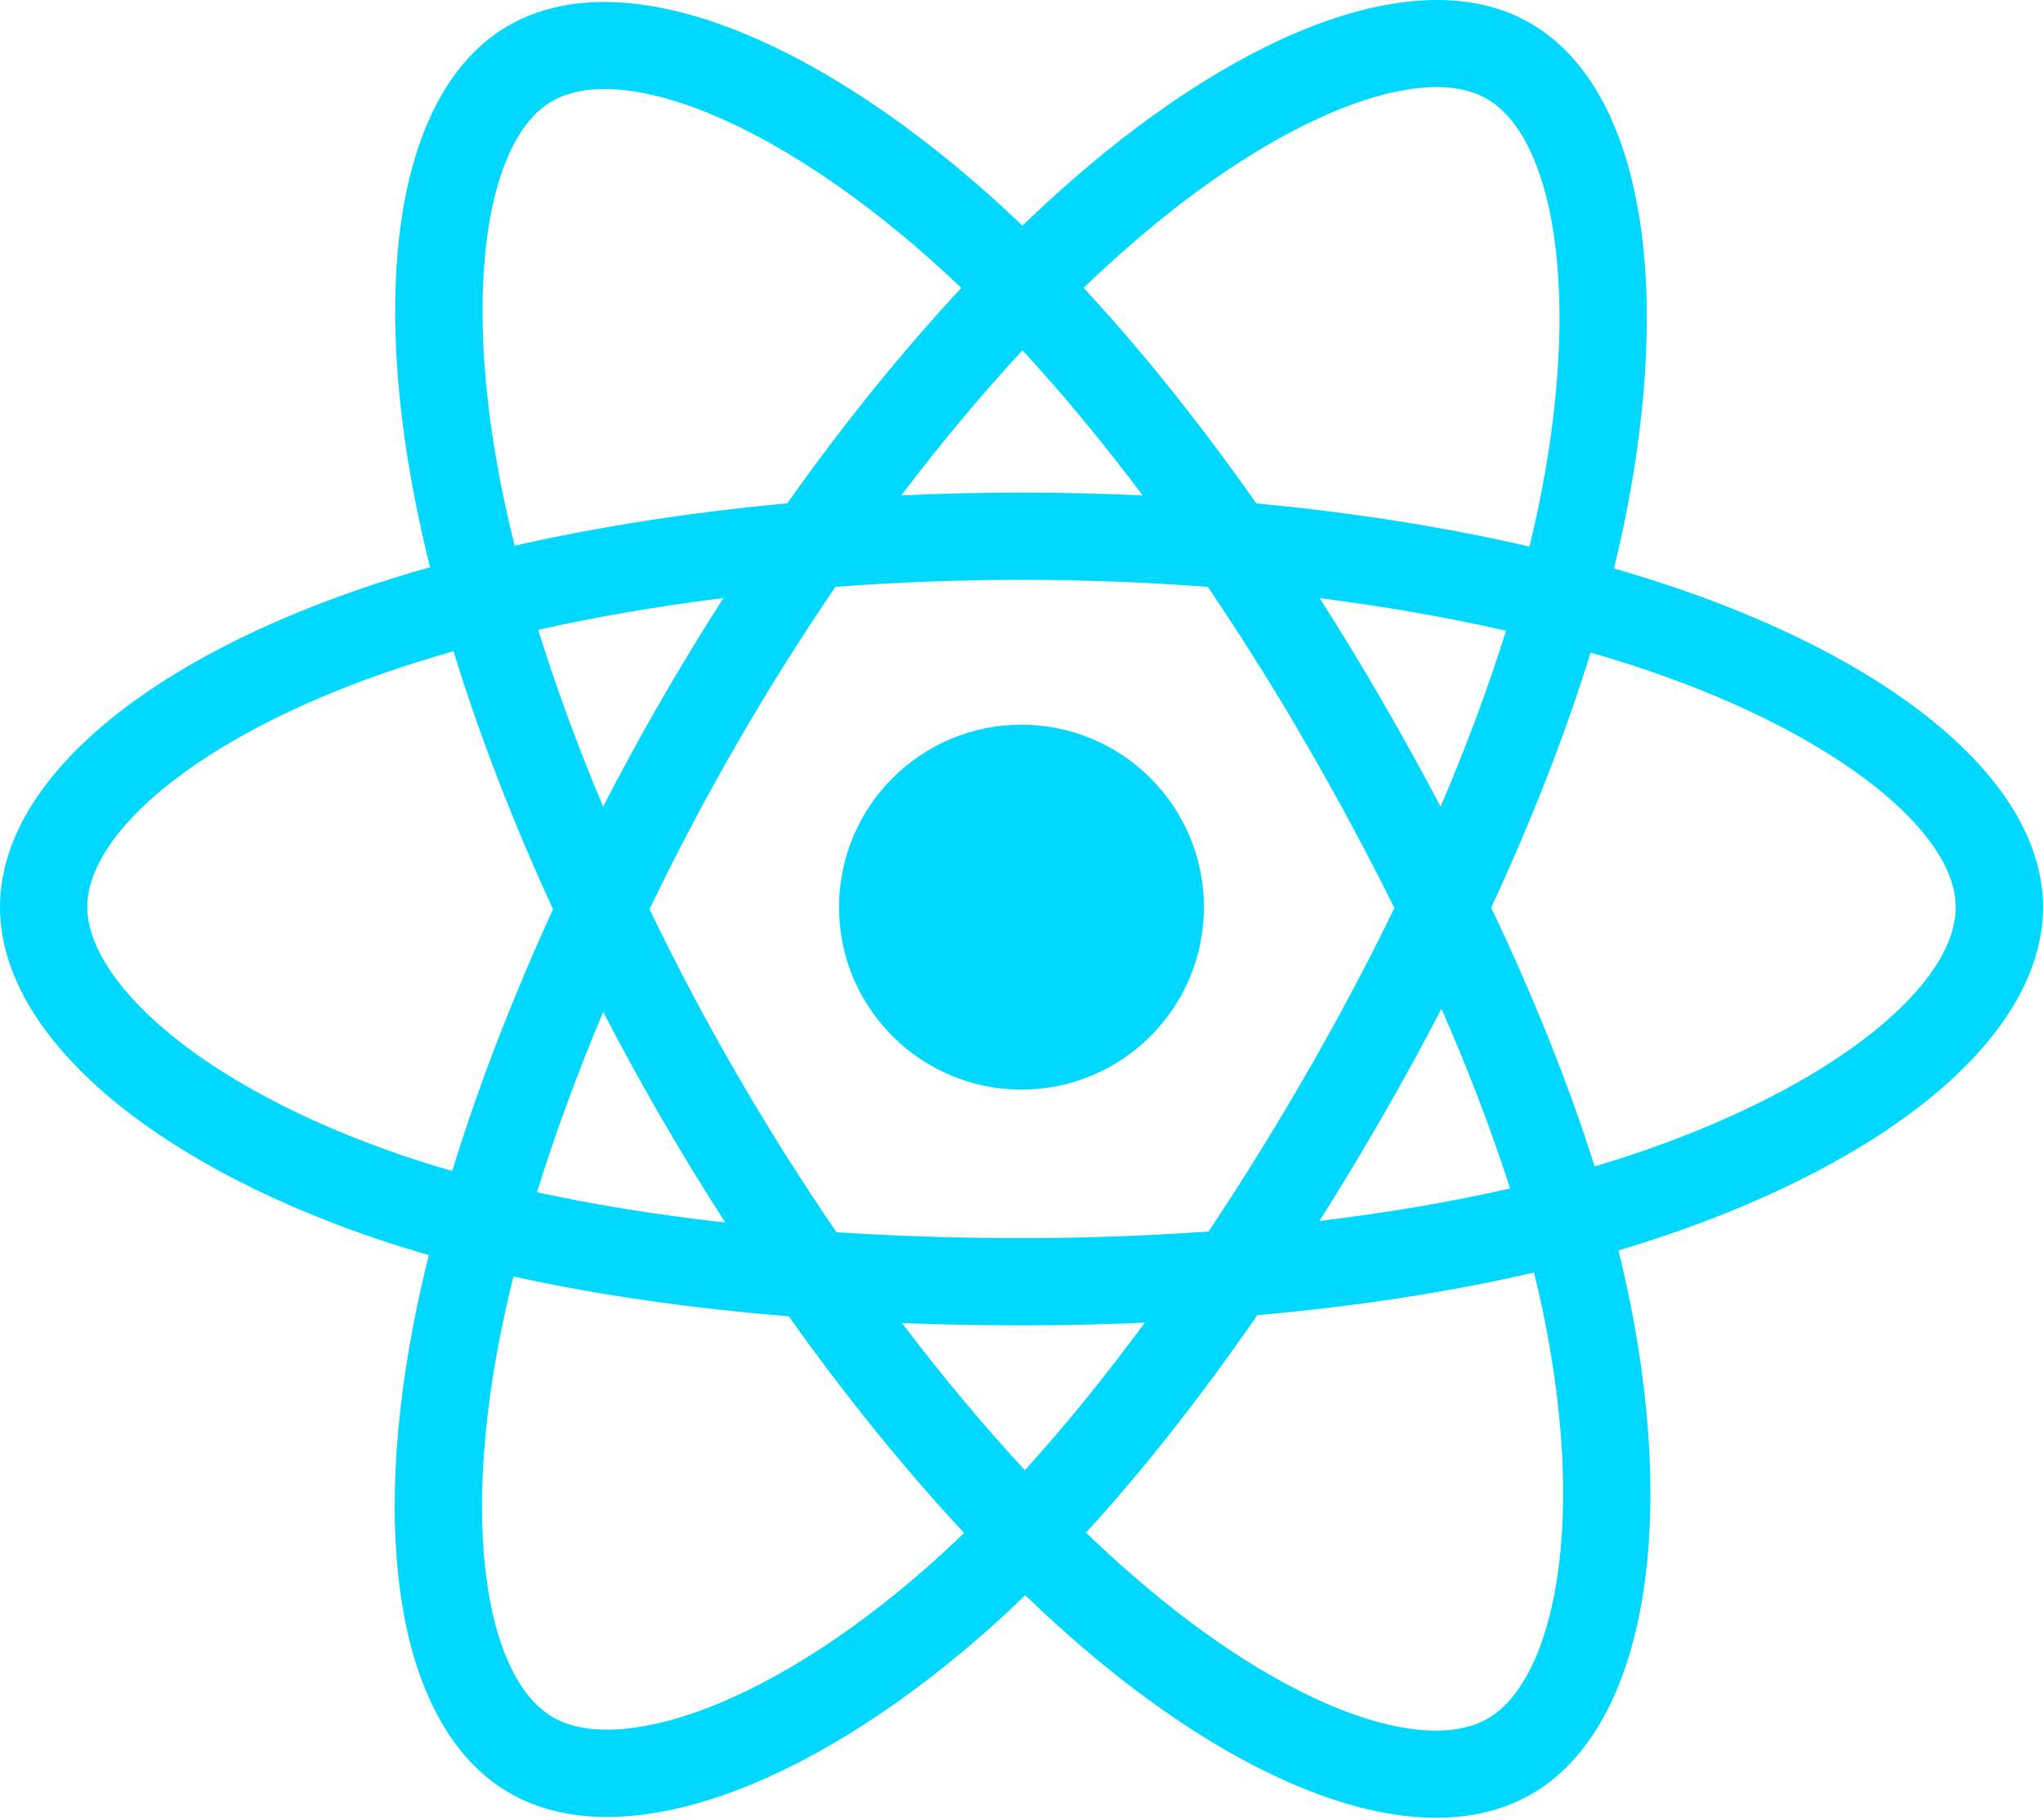
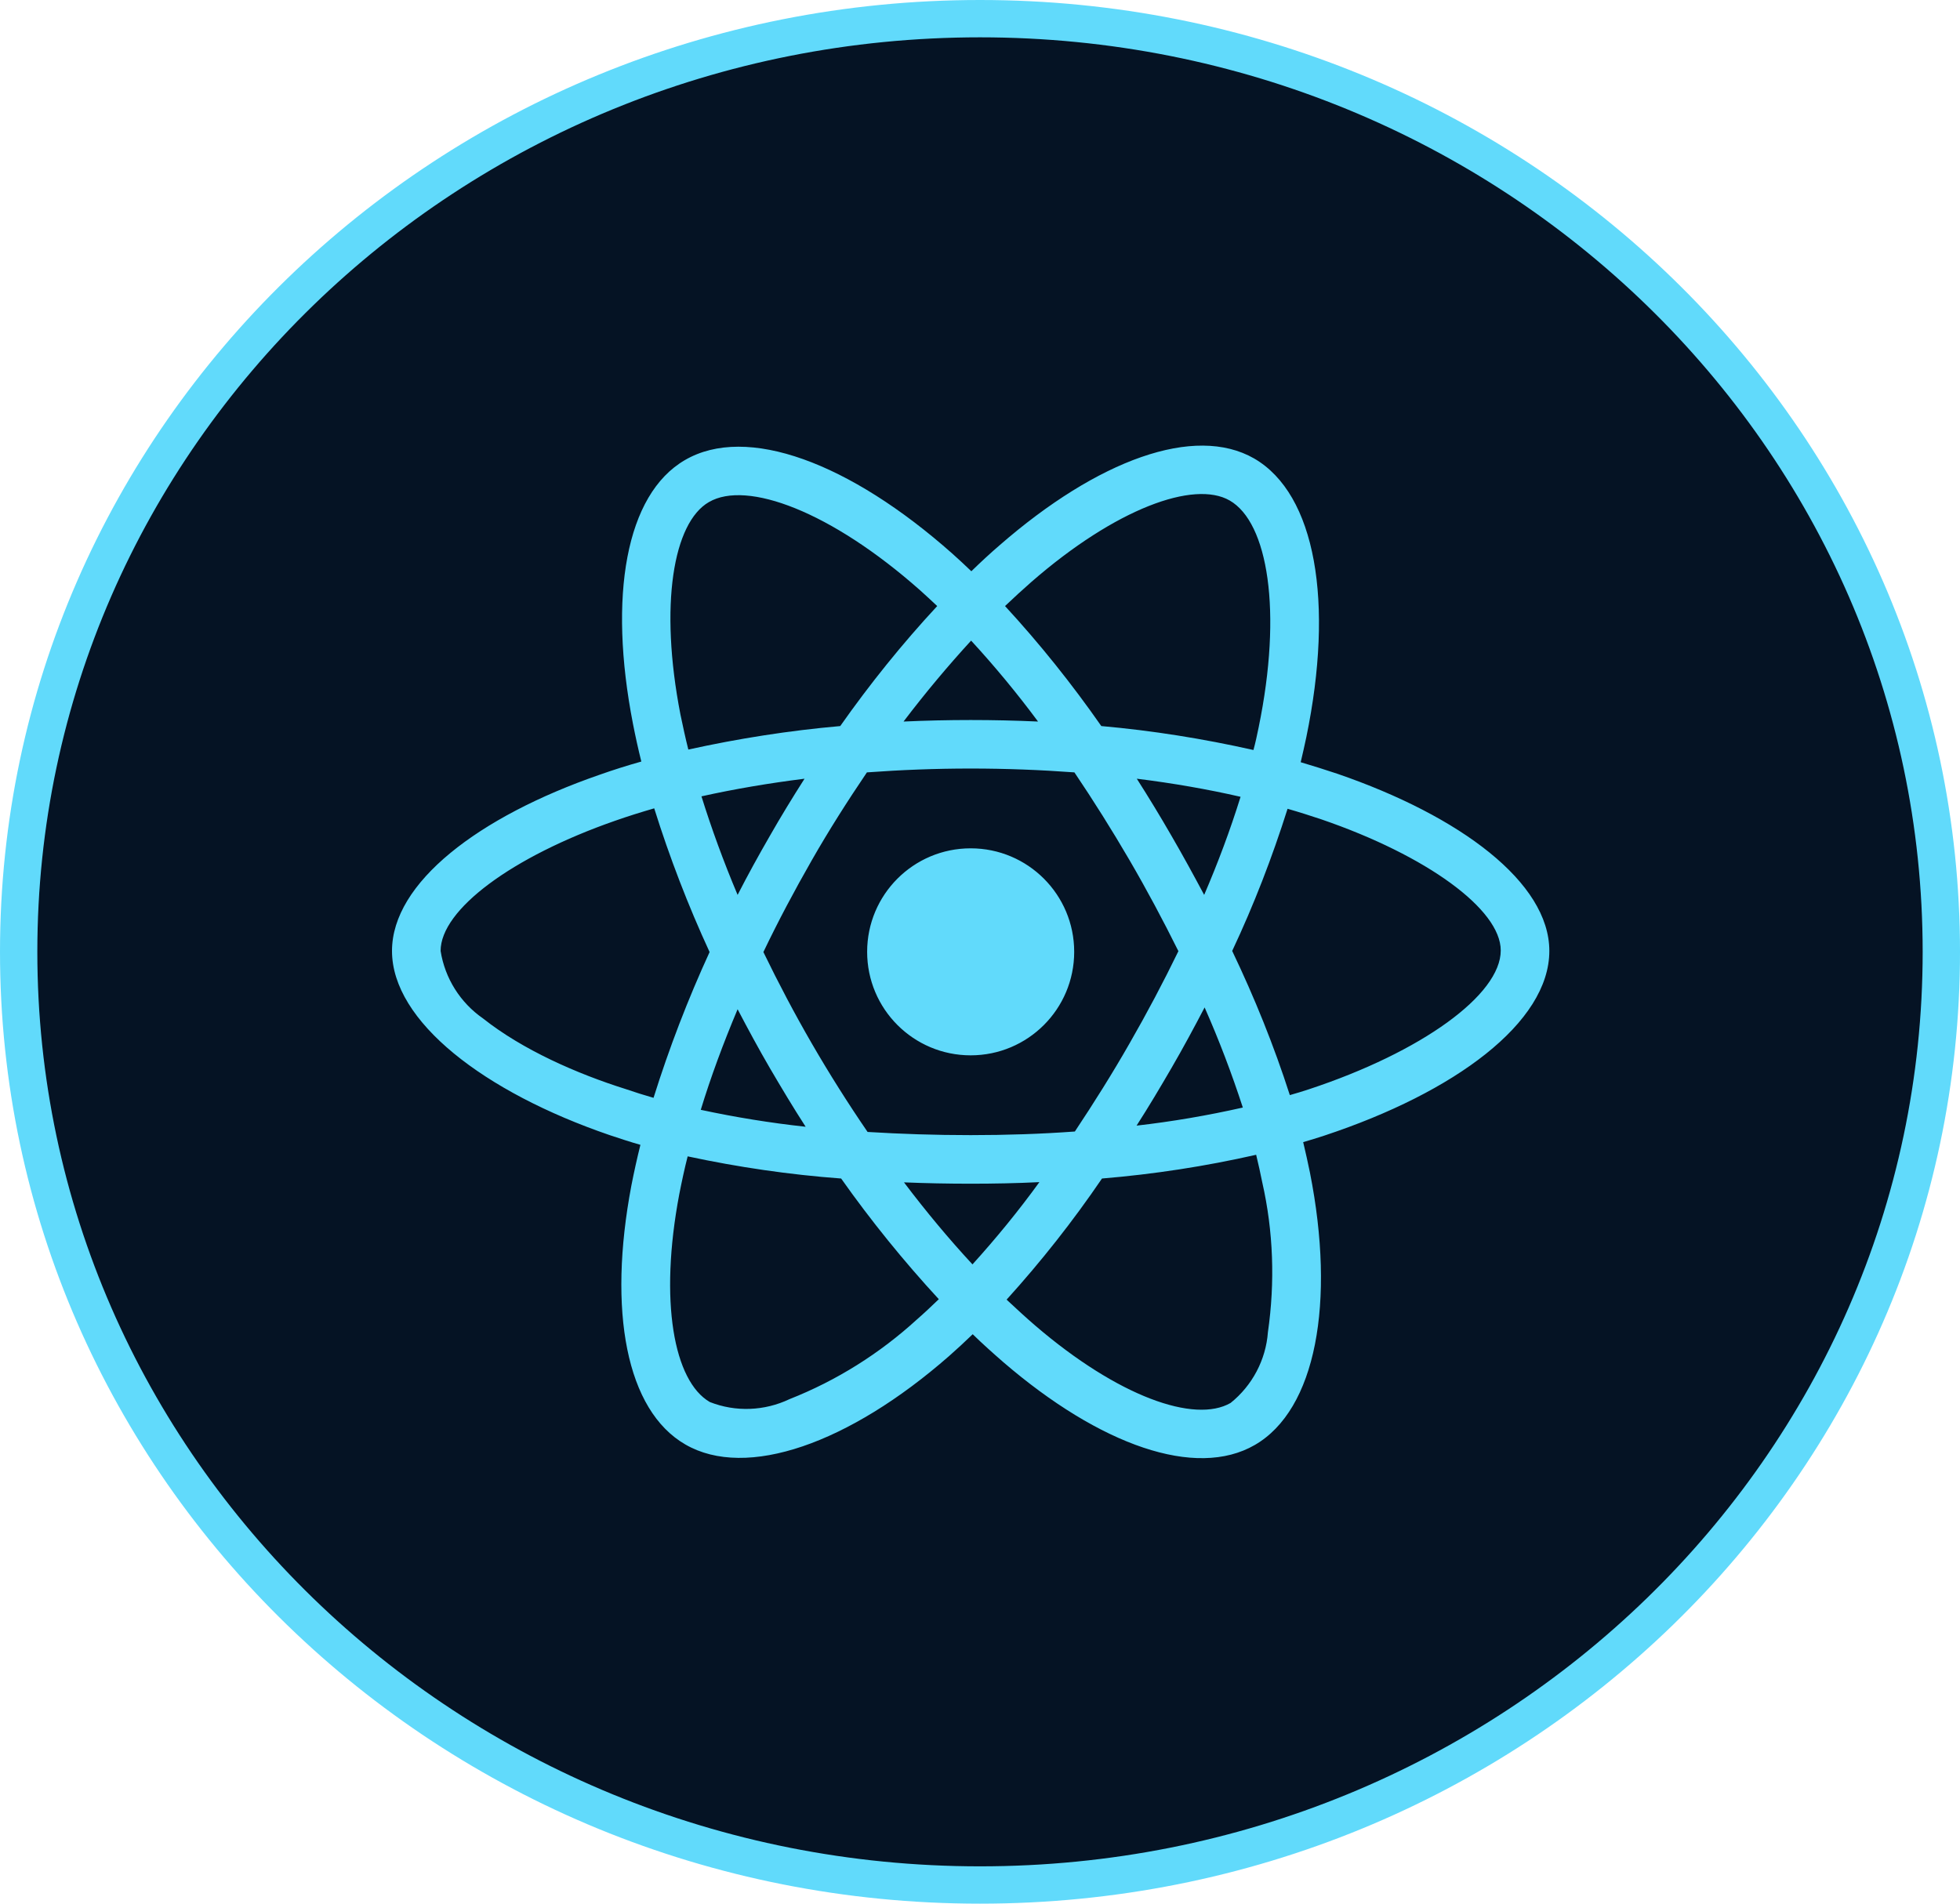
- <svg xmlns="http://www.w3.org/2000/svg" aria-hidden="true" role="img" class="iconify iconify--logos" width="35.93" height="32" preserveAspectRatio="xMidYMid meet" viewBox="0 0 256 228">
-   <path fill="#00D8FF" d="M210.483 73.824a171.49 171.49 0 0 0-8.24-2.597c.465-1.9.893-3.777 1.273-5.621c6.238-30.281 2.16-54.676-11.769-62.708c-13.355-7.7-35.196.329-57.254 19.526a171.23 171.23 0 0 0-6.375 5.848a155.866 155.866 0 0 0-4.241-3.917C100.759 3.829 77.587-4.822 63.673 3.233C50.33 10.957 46.379 33.89 51.995 62.588a170.974 170.974 0 0 0 1.892 8.48c-3.28.932-6.445 1.924-9.474 2.98C17.309 83.498 0 98.307 0 113.668c0 15.865 18.582 31.778 46.812 41.427a145.52 145.52 0 0 0 6.921 2.165a167.467 167.467 0 0 0-2.01 9.138c-5.354 28.2-1.173 50.591 12.134 58.266c13.744 7.926 36.812-.22 59.273-19.855a145.567 145.567 0 0 0 5.342-4.923a168.064 168.064 0 0 0 6.92 6.314c21.758 18.722 43.246 26.282 56.54 18.586c13.731-7.949 18.194-32.003 12.4-61.268a145.016 145.016 0 0 0-1.535-6.842c1.62-.48 3.21-.974 4.76-1.488c29.348-9.723 48.443-25.443 48.443-41.52c0-15.417-17.868-30.326-45.517-39.844Zm-6.365 70.984c-1.4.463-2.836.91-4.3 1.345c-3.24-10.257-7.612-21.163-12.963-32.432c5.106-11 9.31-21.767 12.459-31.957c2.619.758 5.16 1.557 7.61 2.4c23.69 8.156 38.14 20.213 38.14 29.504c0 9.896-15.606 22.743-40.946 31.14Zm-10.514 20.834c2.562 12.94 2.927 24.64 1.23 33.787c-1.524 8.219-4.59 13.698-8.382 15.893c-8.067 4.67-25.32-1.4-43.927-17.412a156.726 156.726 0 0 1-6.437-5.87c7.214-7.889 14.423-17.06 21.459-27.246c12.376-1.098 24.068-2.894 34.671-5.345a134.17 134.17 0 0 1 1.386 6.193ZM87.276 214.515c-7.882 2.783-14.16 2.863-17.955.675c-8.075-4.657-11.432-22.636-6.853-46.752a156.923 156.923 0 0 1 1.869-8.499c10.486 2.32 22.093 3.988 34.498 4.994c7.084 9.967 14.501 19.128 21.976 27.15a134.668 134.668 0 0 1-4.877 4.492c-9.933 8.682-19.886 14.842-28.658 17.94ZM50.35 144.747c-12.483-4.267-22.792-9.812-29.858-15.863c-6.35-5.437-9.555-10.836-9.555-15.216c0-9.322 13.897-21.212 37.076-29.293c2.813-.98 5.757-1.905 8.812-2.773c3.204 10.42 7.406 21.315 12.477 32.332c-5.137 11.18-9.399 22.249-12.634 32.792a134.718 134.718 0 0 1-6.318-1.979Zm12.378-84.26c-4.811-24.587-1.616-43.134 6.425-47.789c8.564-4.958 27.502 2.111 47.463 19.835a144.318 144.318 0 0 1 3.841 3.545c-7.438 7.987-14.787 17.08-21.808 26.988c-12.04 1.116-23.565 2.908-34.161 5.309a160.342 160.342 0 0 1-1.76-7.887Zm110.427 27.268a347.8 347.8 0 0 0-7.785-12.803c8.168 1.033 15.994 2.404 23.343 4.08c-2.206 7.072-4.956 14.465-8.193 22.045a381.151 381.151 0 0 0-7.365-13.322Zm-45.032-43.861c5.044 5.465 10.096 11.566 15.065 18.186a322.04 322.04 0 0 0-30.257-.006c4.974-6.559 10.069-12.652 15.192-18.18ZM82.802 87.83a323.167 323.167 0 0 0-7.227 13.238c-3.184-7.553-5.909-14.98-8.134-22.152c7.304-1.634 15.093-2.97 23.209-3.984a321.524 321.524 0 0 0-7.848 12.897Zm8.081 65.352c-8.385-.936-16.291-2.203-23.593-3.793c2.26-7.3 5.045-14.885 8.298-22.6a321.187 321.187 0 0 0 7.257 13.246c2.594 4.48 5.28 8.868 8.038 13.147Zm37.542 31.03c-5.184-5.592-10.354-11.779-15.403-18.433c4.902.192 9.899.29 14.978.29c5.218 0 10.376-.117 15.453-.343c-4.985 6.774-10.018 12.97-15.028 18.486Zm52.198-57.817c3.422 7.8 6.306 15.345 8.596 22.52c-7.422 1.694-15.436 3.058-23.88 4.071a382.417 382.417 0 0 0 7.859-13.026a347.403 347.403 0 0 0 7.425-13.565Zm-16.898 8.101a358.557 358.557 0 0 1-12.281 19.815a329.4 329.4 0 0 1-23.444.823c-7.967 0-15.716-.248-23.178-.732a310.202 310.202 0 0 1-12.513-19.846h.001a307.41 307.41 0 0 1-10.923-20.627a310.278 310.278 0 0 1 10.89-20.637l-.001.001a307.318 307.318 0 0 1 12.413-19.761c7.613-.576 15.42-.876 23.31-.876H128c7.926 0 15.743.303 23.354.883a329.357 329.357 0 0 1 12.335 19.695a358.489 358.489 0 0 1 11.036 20.54a329.472 329.472 0 0 1-11 20.722Zm22.56-122.124c8.572 4.944 11.906 24.881 6.52 51.026c-.344 1.668-.73 3.367-1.15 5.09c-10.622-2.452-22.155-4.275-34.23-5.408c-7.034-10.017-14.323-19.124-21.64-27.008a160.789 160.789 0 0 1 5.888-5.4c18.9-16.447 36.564-22.941 44.612-18.3ZM128 90.808c12.625 0 22.86 10.235 22.86 22.86s-10.235 22.86-22.86 22.86s-22.86-10.235-22.86-22.86s10.235-22.86 22.86-22.86Z" />
+ <svg xmlns="http://www.w3.org/2000/svg" width="105" height="102" viewBox="0 0 105 102" fill="none">
+   <path d="M104 51C104 78.587 80.97 101 52.5 101C24.03 101 1 78.587 1 51C1 23.413 24.03 1 52.5 1C80.97 1 104 23.413 104 51Z" fill="#051324" stroke="#61DAFB" stroke-width="2" />
+   <path d="M71.641 41.458C70.987 41.24 70.334 41.034 69.68 40.84C69.789 40.392 69.885 39.944 69.982 39.496C71.472 32.279 70.491 26.479 67.185 24.565C64 22.737 58.806 24.638 53.55 29.215C53.029 29.663 52.521 30.136 52.036 30.608C51.709 30.293 51.37 29.978 51.031 29.675C45.522 24.783 40 22.725 36.694 24.65C33.521 26.491 32.577 31.952 33.909 38.782C34.042 39.46 34.187 40.126 34.357 40.804C33.582 41.022 32.819 41.264 32.104 41.518C25.638 43.759 21 47.294 21 50.952C21 54.73 25.941 58.52 32.661 60.821C33.206 61.002 33.751 61.184 34.308 61.341C34.127 62.068 33.969 62.782 33.824 63.521C32.552 70.242 33.545 75.57 36.718 77.398C39.987 79.287 45.485 77.35 50.837 72.664C51.261 72.288 51.685 71.901 52.109 71.489C52.642 72.01 53.199 72.506 53.756 72.991C58.939 77.447 64.061 79.251 67.222 77.423C70.491 75.534 71.557 69.806 70.176 62.831C70.067 62.298 69.946 61.753 69.813 61.196C70.2 61.087 70.576 60.966 70.951 60.845C77.938 58.532 83 54.79 83 50.952C83 47.282 78.229 43.722 71.641 41.458ZM55.257 31.177C59.762 27.253 63.964 25.716 65.877 26.818C67.924 27.992 68.711 32.739 67.427 38.975C67.343 39.387 67.258 39.787 67.149 40.186C64.46 39.581 61.736 39.145 58.999 38.903C57.425 36.65 55.706 34.495 53.841 32.473C54.313 32.025 54.773 31.601 55.257 31.177ZM41.247 57.236C41.864 58.29 42.494 59.343 43.16 60.373C41.271 60.167 39.394 59.864 37.541 59.465C38.074 57.721 38.74 55.916 39.515 54.076C40.072 55.141 40.641 56.195 41.247 57.236ZM37.578 42.669C39.322 42.281 41.174 41.966 43.1 41.724C42.458 42.729 41.828 43.759 41.235 44.8C40.641 45.829 40.06 46.883 39.515 47.949C38.752 46.144 38.111 44.376 37.578 42.669ZM40.896 51.012C41.695 49.341 42.567 47.706 43.487 46.096C44.407 44.485 45.4 42.923 46.442 41.385C48.258 41.252 50.111 41.179 52 41.179C53.889 41.179 55.754 41.252 57.558 41.385C58.587 42.911 59.568 44.473 60.501 46.072C61.433 47.67 62.305 49.305 63.129 50.964C62.317 52.635 61.445 54.282 60.513 55.904C59.593 57.515 58.612 59.077 57.582 60.627C55.778 60.76 53.901 60.821 52 60.821C50.099 60.821 48.258 60.76 46.478 60.651C45.425 59.113 44.432 57.539 43.499 55.928C42.567 54.318 41.707 52.683 40.896 51.012ZM62.765 57.212C63.383 56.147 63.964 55.069 64.533 53.979C65.308 55.735 65.986 57.515 66.58 59.343C64.703 59.767 62.802 60.094 60.888 60.312C61.542 59.295 62.16 58.254 62.765 57.212ZM64.509 47.949C63.94 46.883 63.359 45.817 62.753 44.776C62.16 43.746 61.542 42.729 60.9 41.724C62.85 41.966 64.715 42.293 66.459 42.693C65.902 44.485 65.248 46.229 64.509 47.949ZM52.024 34.325C53.296 35.706 54.495 37.159 55.609 38.661C53.211 38.552 50.801 38.552 48.404 38.661C49.59 37.099 50.813 35.645 52.024 34.325ZM37.977 26.902C40.012 25.716 44.529 27.411 49.288 31.625C49.59 31.891 49.893 32.182 50.208 32.473C48.331 34.495 46.599 36.65 45.013 38.903C42.276 39.145 39.564 39.569 36.875 40.162C36.718 39.544 36.585 38.915 36.452 38.285C35.313 32.424 36.064 28.004 37.977 26.902ZM35.011 58.823C34.502 58.677 34.005 58.52 33.509 58.35C30.93 57.539 27.999 56.255 25.88 54.572C24.657 53.725 23.834 52.417 23.604 50.952C23.604 48.736 27.43 45.902 32.952 43.977C33.642 43.734 34.344 43.516 35.047 43.311C35.87 45.938 36.863 48.518 38.014 51.012C36.851 53.543 35.846 56.159 35.011 58.823ZM49.13 70.69C47.132 72.518 44.819 73.972 42.3 74.965C40.956 75.606 39.406 75.667 38.026 75.122C36.1 74.008 35.301 69.733 36.391 63.981C36.524 63.303 36.669 62.625 36.839 61.959C39.552 62.54 42.288 62.94 45.061 63.146C46.66 65.41 48.416 67.578 50.293 69.612C49.905 69.987 49.518 70.351 49.13 70.69ZM52.097 67.747C50.862 66.415 49.627 64.938 48.428 63.352C49.59 63.4 50.789 63.424 52 63.424C53.247 63.424 54.47 63.4 55.681 63.34C54.567 64.877 53.368 66.343 52.097 67.747ZM67.924 71.38C67.815 72.857 67.088 74.238 65.926 75.17C64 76.284 59.895 74.831 55.463 71.029C54.955 70.593 54.446 70.121 53.925 69.636C55.778 67.59 57.486 65.422 59.035 63.146C61.809 62.916 64.57 62.492 67.294 61.874C67.415 62.371 67.524 62.867 67.621 63.352C68.215 65.967 68.311 68.692 67.924 71.38ZM70.128 58.362C69.789 58.471 69.45 58.581 69.098 58.677C68.251 56.038 67.209 53.458 66.01 50.952C67.173 48.481 68.154 45.938 68.977 43.335C69.607 43.516 70.213 43.71 70.794 43.904C76.437 45.841 80.397 48.723 80.397 50.927C80.397 53.301 76.17 56.364 70.128 58.362ZM52 56.546C55.064 56.546 57.546 54.064 57.546 51C57.546 47.936 55.064 45.454 52 45.454C48.936 45.454 46.454 47.936 46.454 51C46.454 54.064 48.936 56.546 52 56.546Z" fill="#61DAFB" />
</svg>
